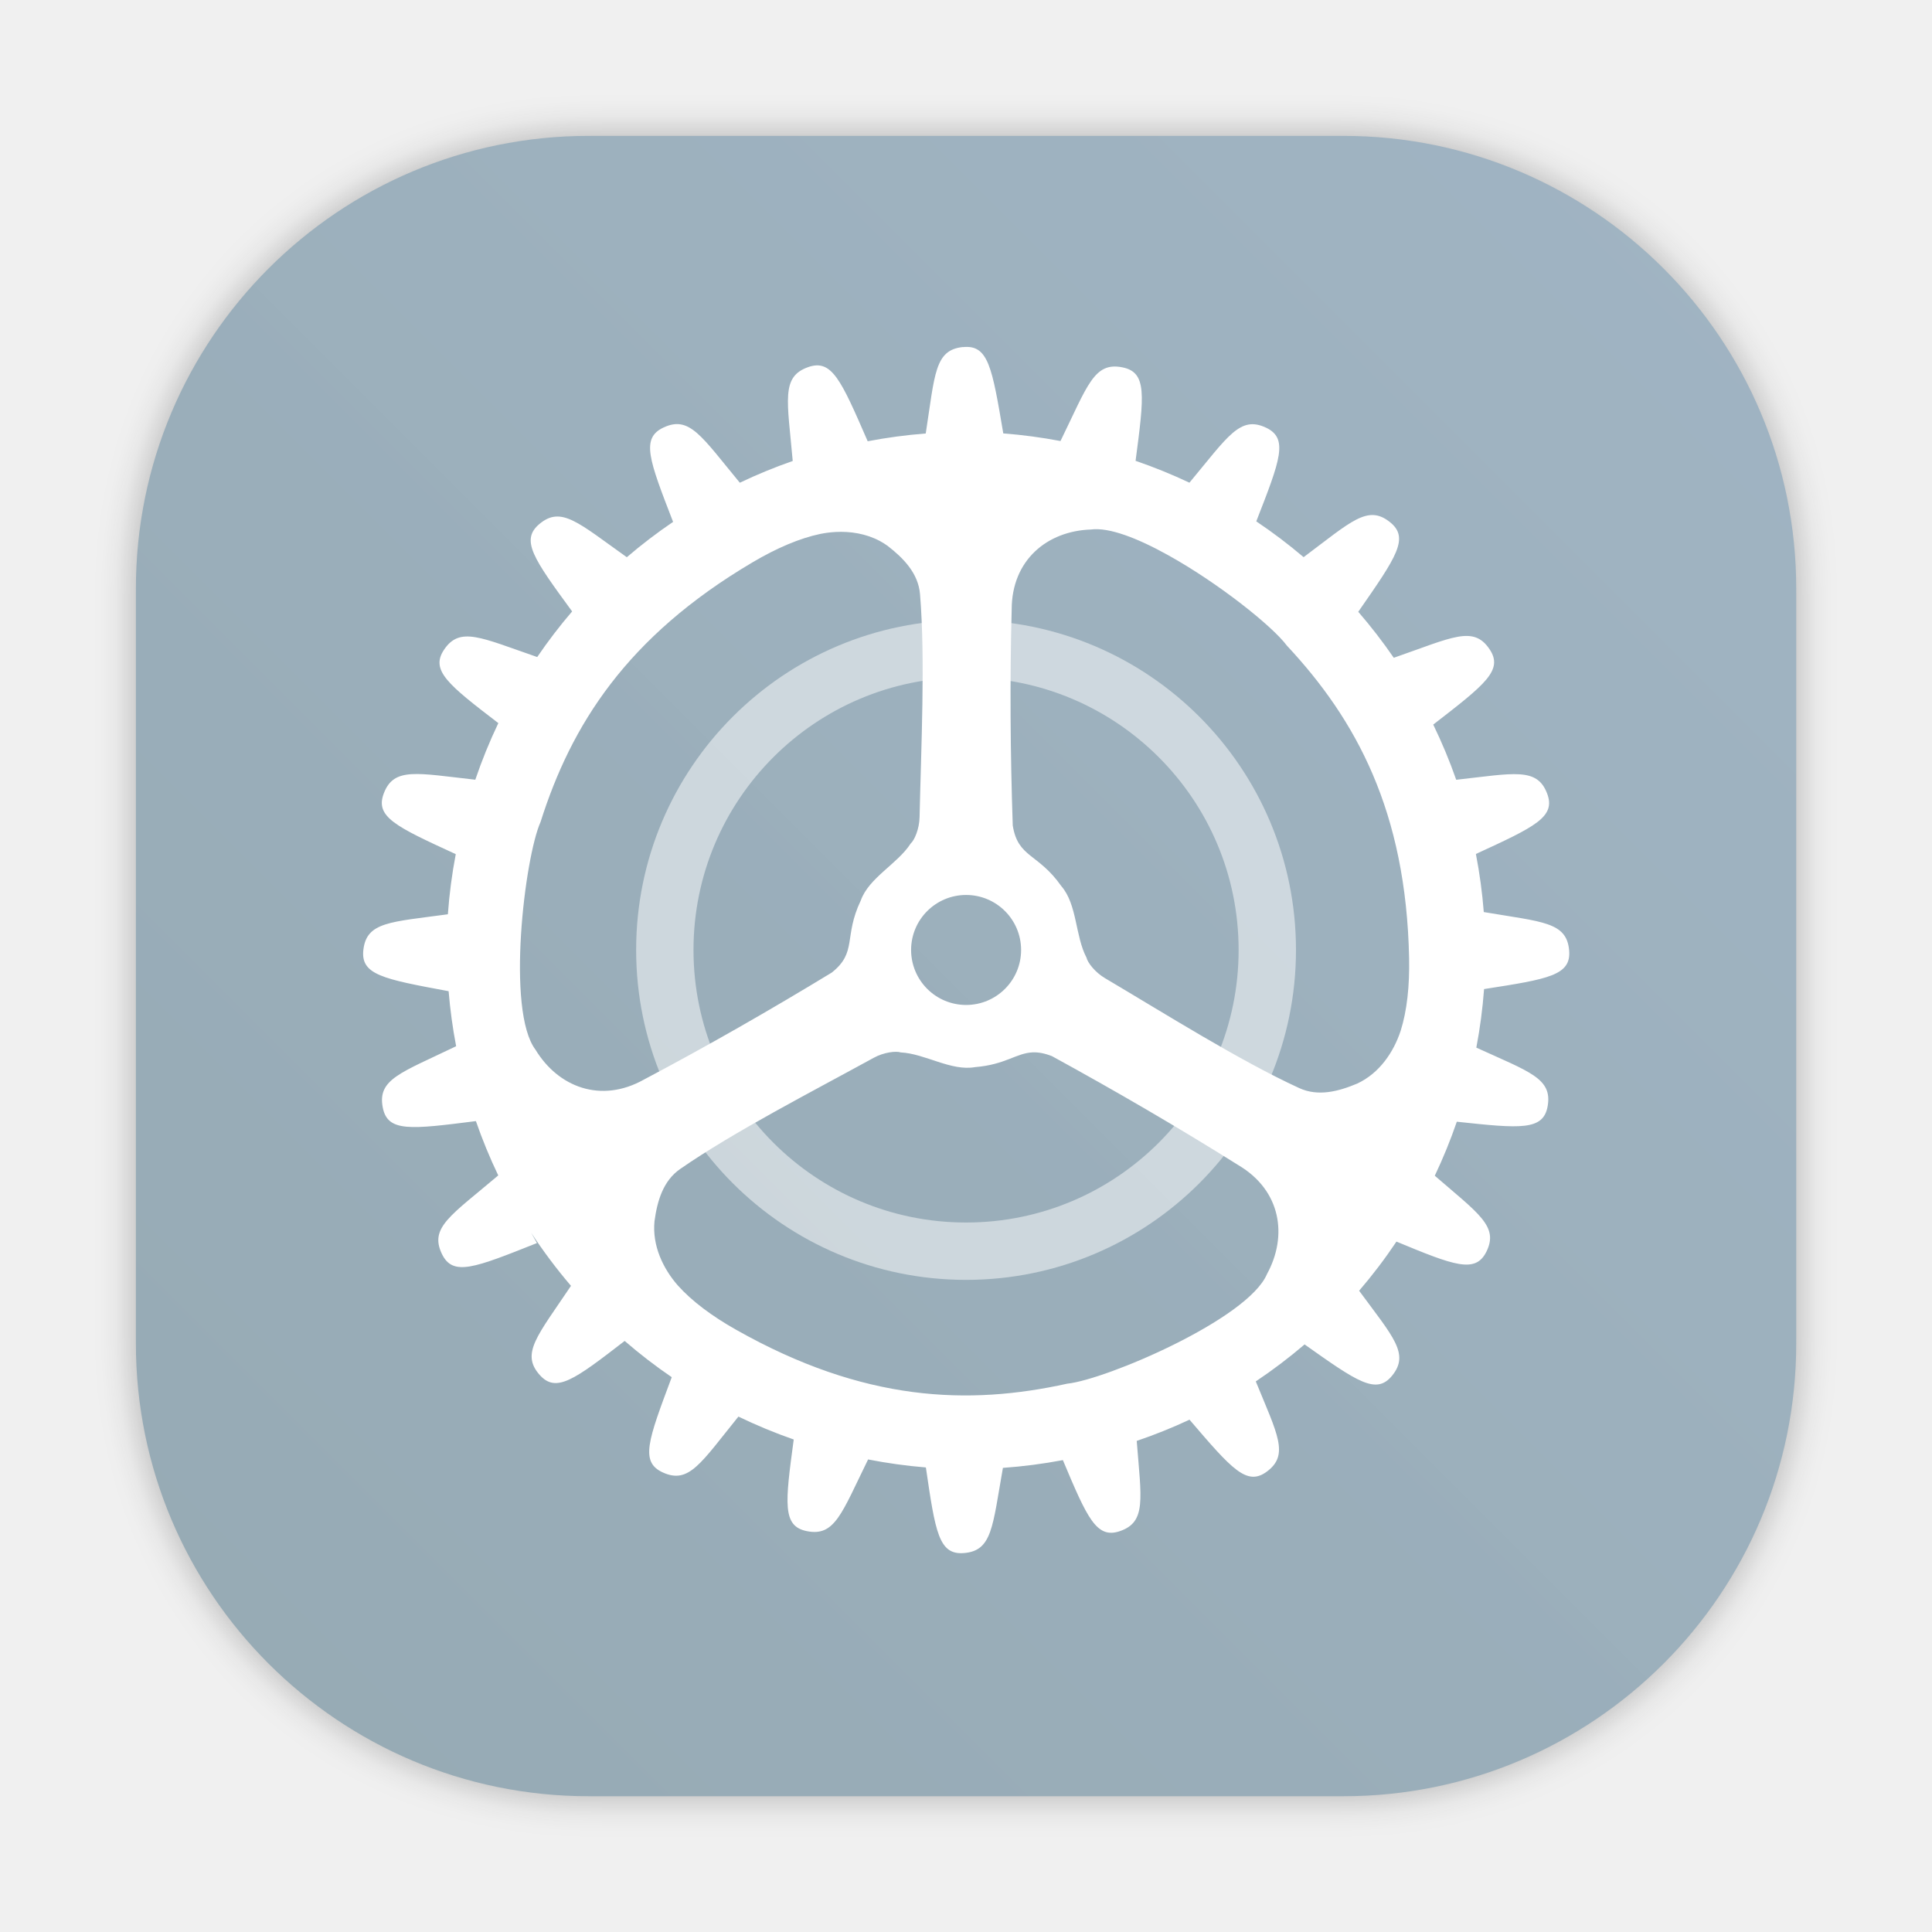
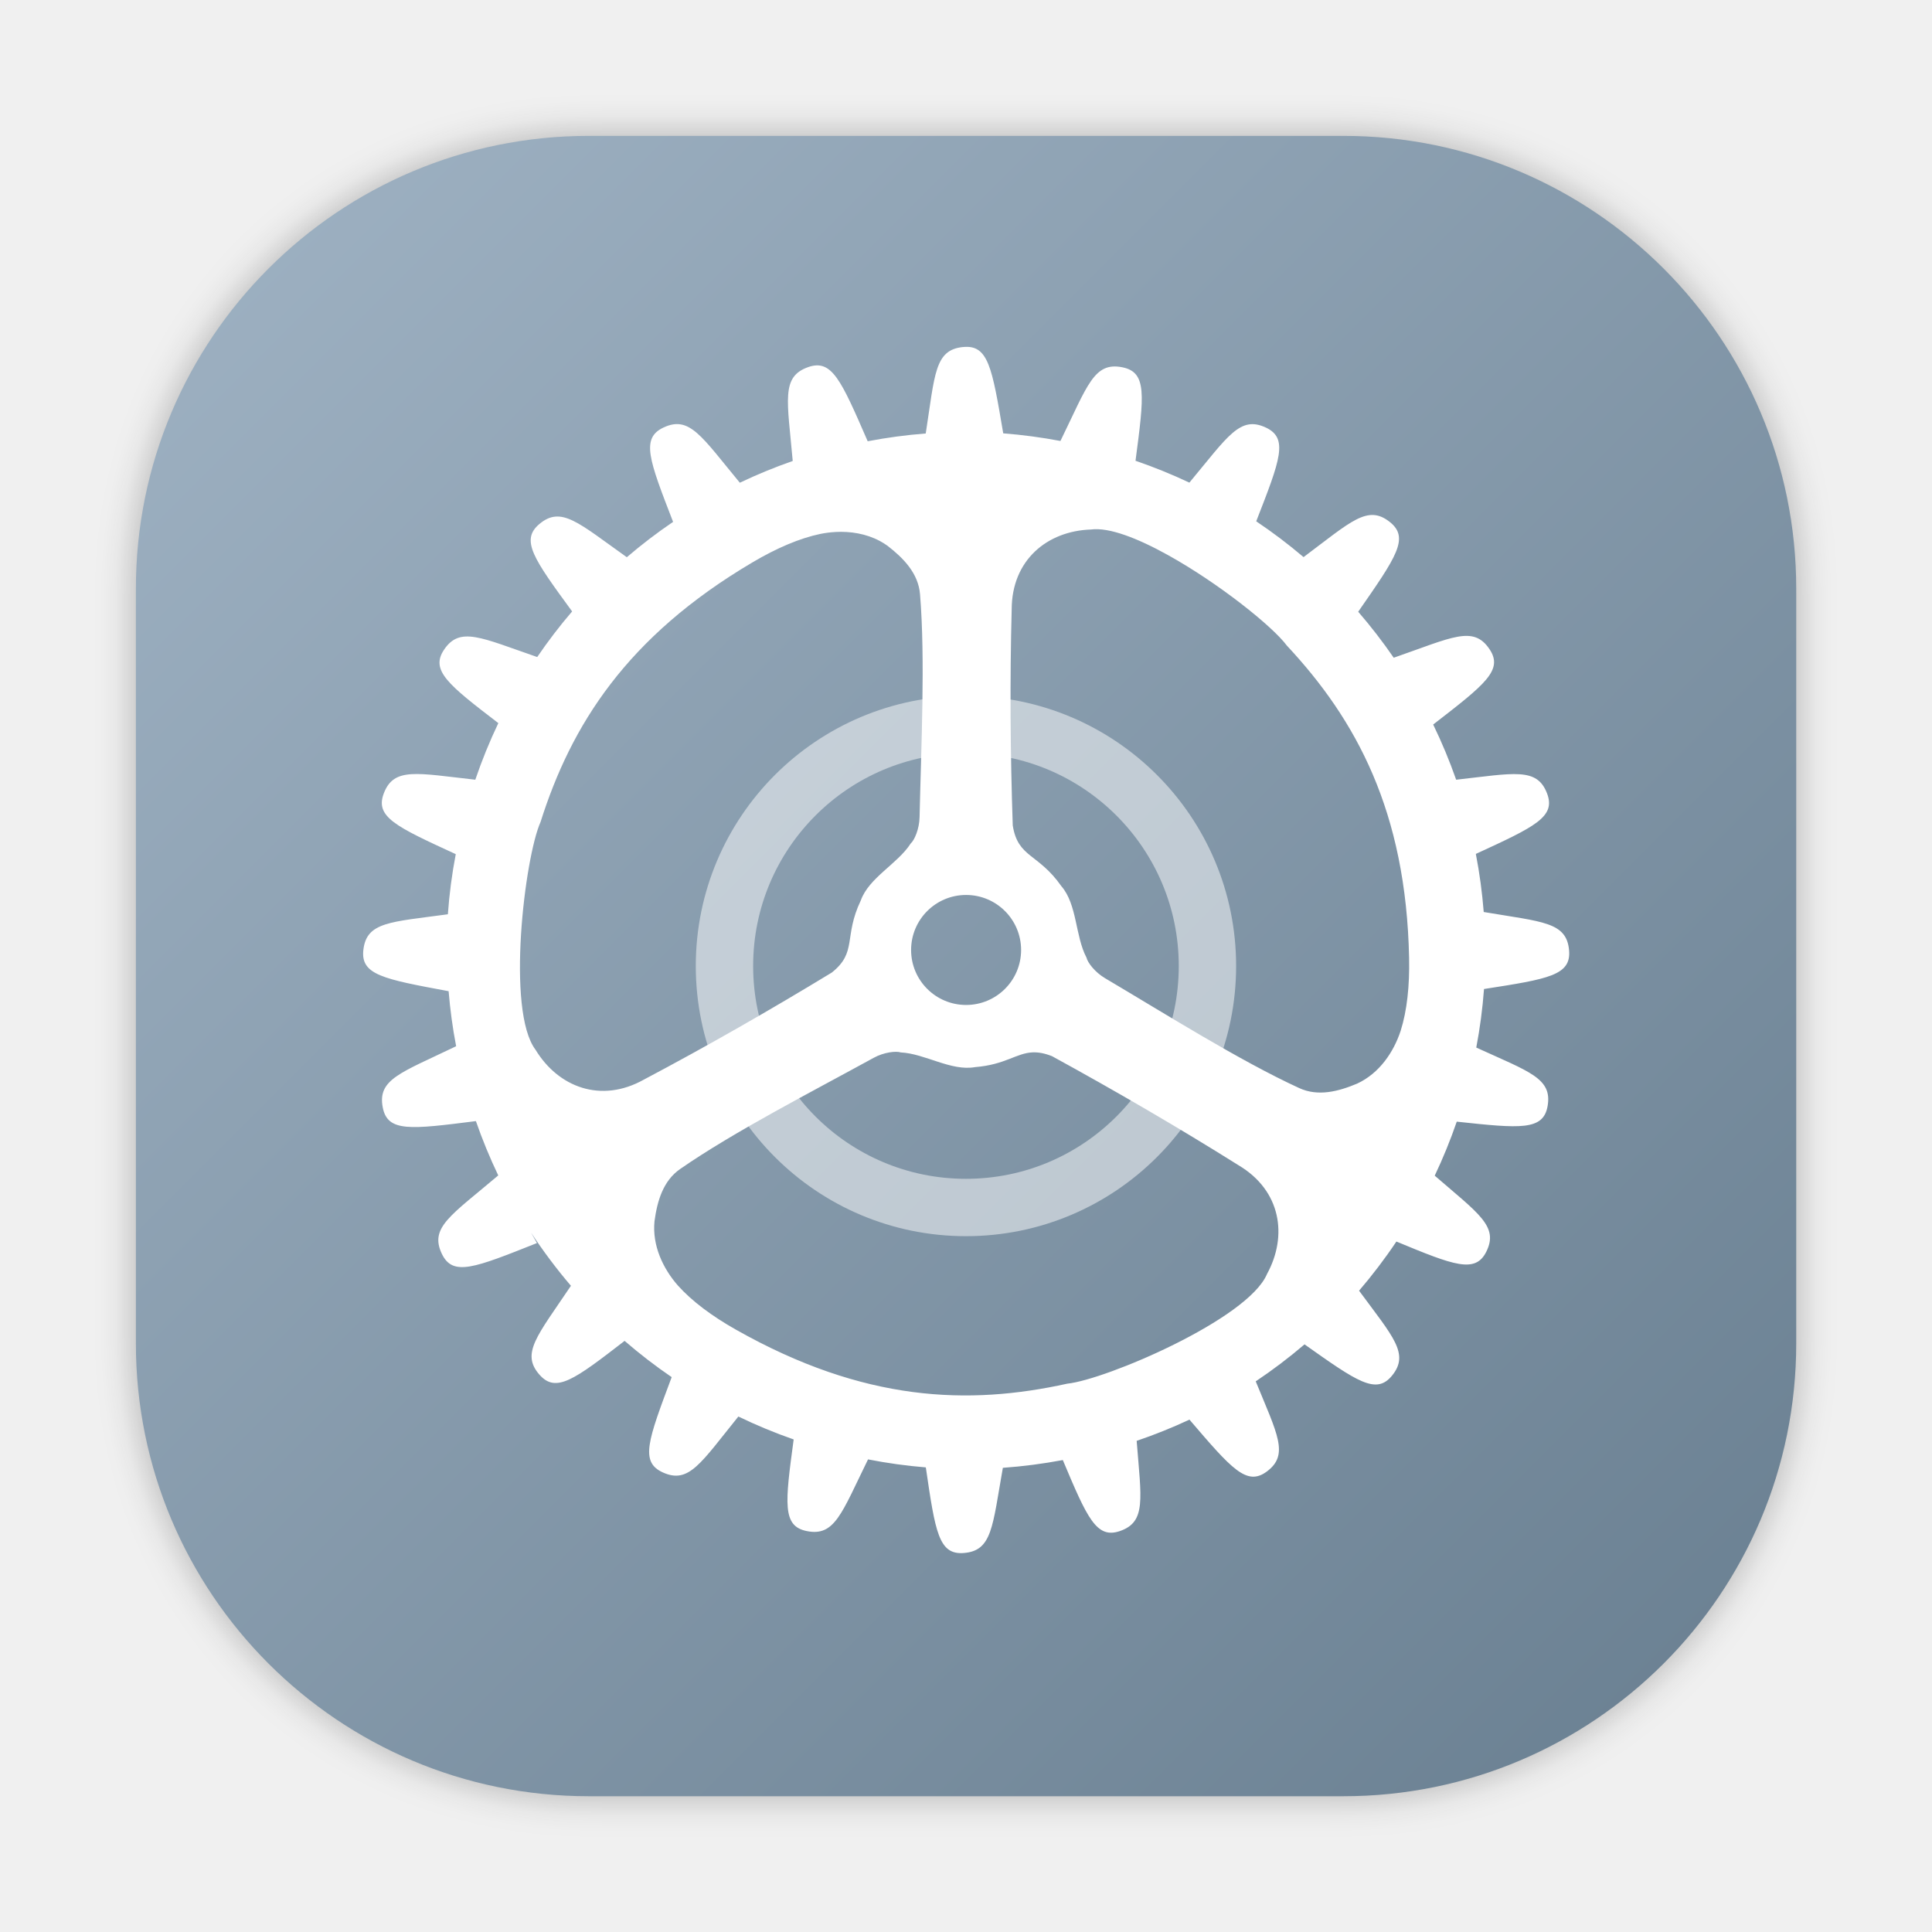
- <svg xmlns="http://www.w3.org/2000/svg" xmlns:xlink="http://www.w3.org/1999/xlink" width="64" height="64" version="1.1" viewBox="0 0 16.933 16.933" id="svg24">
+ <svg xmlns="http://www.w3.org/2000/svg" xmlns:xlink="http://www.w3.org/1999/xlink" width="64" height="64" version="1.1" viewBox="0 0 16.933 16.933" id="svg24" xml:space="preserve">
  <defs id="defs10">
    <filter id="filter2761" x="-.024" y="-.024" width="1.048" height="1.048" color-interpolation-filters="sRGB">
      <feGaussianBlur stdDeviation="0.146" id="feGaussianBlur2" />
    </filter>
    <linearGradient id="linearGradient1024" x1="1.331" x2="15.65" y1="15.576" y2="1.17" gradientUnits="userSpaceOnUse">
      <stop stop-color="#96aab4" offset="0" id="stop5" />
      <stop stop-color="#a0b4c3" offset="1" id="stop7" />
    </linearGradient>
    <filter color-interpolation-filters="sRGB" height="1.048" width="1.048" y="-.024" x="-.024" id="filter2761-3">
      <feGaussianBlur id="feGaussianBlur4" stdDeviation="0.146" />
    </filter>
    <linearGradient gradientUnits="userSpaceOnUse" gradientTransform="translate(26.188 4.5172)" y2="1.17" y1="15.576" x2="15.65" x1="1.331" id="linearGradient1024-6">
      <stop id="stop7-75" offset="0" stop-color="#96aab4" />
      <stop id="stop9" offset="1" stop-color="#a0b4c3" />
    </linearGradient>
    <filter color-interpolation-filters="sRGB" height="1.048" width="1.048" y="-.024" x="-.024" id="filter2761-35">
      <feGaussianBlur id="feGaussianBlur4-6" stdDeviation="0.146" />
    </filter>
    <linearGradient gradientUnits="userSpaceOnUse" gradientTransform="translate(16.85151,0.14045)" y2="1.108" y1="15.429" x2="15.644" x1="1.257" id="linearGradient4673">
      <stop id="stop7-7" offset="0" stop-color="#a0b9cd" />
      <stop id="stop9-5" offset=".477" stop-color="#96b4c8" />
      <stop id="stop11" offset="1" stop-color="#a0b9cd" />
    </linearGradient>
    <filter color-interpolation-filters="sRGB" height="1.168" width="1.168" y="-.084" x="-.084" id="filter917">
      <feGaussianBlur id="feGaussianBlur14" stdDeviation="0.222" />
    </filter>
    <linearGradient gradientUnits="userSpaceOnUse" gradientTransform="matrix(0.3266482,0,0,0.3266482,0.6305433,0.9537248)" y2="4" y1="44" x2="0" id="linearGradient890">
      <stop id="stop4" offset="0" stop-color="#FFB900" />
      <stop id="stop6" offset="1" stop-color="#ff0" />
    </linearGradient>
    <filter color-interpolation-filters="sRGB" height="1.048" width="1.048" y="-.024" x="-.024" id="filter2761-67">
      <feGaussianBlur id="feGaussianBlur9" stdDeviation="0.146" />
    </filter>
    <linearGradient gradientUnits="userSpaceOnUse" gradientTransform="matrix(3.7796,0,0,3.7796,66.44357,0.53068)" y2="1.108" y1="15.601" x2="15.644" x1="1.438" id="linearGradient4673-5">
      <stop id="stop12" offset="0" stop-color="#dc2828" />
      <stop id="stop14" offset="1" stop-color="#fa4141" />
    </linearGradient>
    <linearGradient gradientTransform="scale(0.2645781)" gradientUnits="userSpaceOnUse" y2="9.67" y1="54.592" x2="34.134" x1="34.134" id="linearGradient915">
      <stop id="stop17" offset="0" stop-color="#ffb900" />
      <stop id="stop19" offset="1" stop-color="#ff0" />
    </linearGradient>
    <linearGradient id="linearGradient890-3" x2="0" y1="44" y2="4" gradientTransform="matrix(1.2346,0,0,1.2346,3.1419,3.6047)" gradientUnits="userSpaceOnUse">
      <stop stop-color="#FFB900" offset="0" id="stop861" />
      <stop stop-color="#ff0" offset="1" id="stop863" />
    </linearGradient>
    <filter id="filter2761-6" x="-.024" y="-.024" width="1.048" height="1.048" color-interpolation-filters="sRGB">
      <feGaussianBlur stdDeviation="0.146" id="feGaussianBlur866" />
    </filter>
    <linearGradient id="linearGradient1057">
      <stop id="stop4-5" offset="0" stop-color="#fff" />
      <stop id="stop6-6" offset="1" stop-opacity="0" stop-color="#fff" />
    </linearGradient>
    <linearGradient gradientUnits="userSpaceOnUse" gradientTransform="matrix(1.5625,0,0,1.5625,0.40633,-5.1891)" y2="52.847" y1="27.545" x2="34.999" x1="34.999" id="linearGradient982">
      <stop id="stop9-2" offset="0" stop-color="#32b4ff" />
      <stop id="stop11-9" offset="1" stop-color="#3287ff" />
    </linearGradient>
    <style id="style14" type="text/css" />
    <style id="style16" type="text/css" />
    <linearGradient gradientUnits="userSpaceOnUse" gradientTransform="matrix(1.5625,0,0,1.5625,-9.2253,1.3231)" y2="43.681" y1="18.052" x2="21.314" x1="21.314" id="linearGradient1047">
      <stop id="stop18" offset="0" stop-color="#14dc78" />
      <stop id="stop20" offset="1" stop-color="#14a03c" />
    </linearGradient>
    <linearGradient gradientUnits="userSpaceOnUse" gradientTransform="matrix(1.5625,0,0,1.5625,-8.1072,-10.908)" y2="37.368" y1="12.316" x2="41.729" x1="41.729" id="linearGradient1049">
      <stop id="stop23" offset="0" stop-color="#ff3c64" />
      <stop id="stop25" offset="1" stop-color="#ff4628" />
    </linearGradient>
    <linearGradient xlink:href="#linearGradient1057" gradientUnits="userSpaceOnUse" gradientTransform="matrix(1,0,0,1.2271,0.20646,-10.975)" y2="39.768" y1="32.234" x2="34.427" x1="34.427" id="linearGradient1059" />
    <linearGradient xlink:href="#linearGradient1057" gradientUnits="userSpaceOnUse" gradientTransform="matrix(1,0,0,1.2271,-12.55,-19.793)" y2="39.768" y1="32.234" x2="34.427" x1="34.427" id="linearGradient1063" />
    <linearGradient xlink:href="#linearGradient1057" gradientUnits="userSpaceOnUse" gradientTransform="matrix(1,0,0,1.2271,5.7554,-25.761)" y2="39.768" y1="32.234" x2="34.427" x1="34.427" id="linearGradient1067" />
    <filter color-interpolation-filters="sRGB" height="1.048" width="1.048" y="-.024" x="-.024" id="filter2761-1">
      <feGaussianBlur id="feGaussianBlur31" stdDeviation="0.146" />
    </filter>
    <linearGradient gradientUnits="userSpaceOnUse" gradientTransform="matrix(3.7796,0,0,3.7796,72.4059,0.53085)" y2="1.17" y1="15.576" x2="15.65" x1="1.331" id="linearGradient1024-62">
      <stop id="stop34" offset="0" stop-color="#dddfe1" />
      <stop id="stop36" offset="1" stop-opacity=".996" stop-color="#f3f4f6" />
    </linearGradient>
    <filter color-interpolation-filters="sRGB" height="1.048" width="1.048" y="-.024" x="-.024" id="filter2761-3-2">
      <feGaussianBlur id="feGaussianBlur2-9" stdDeviation="0.146" />
    </filter>
    <linearGradient gradientUnits="userSpaceOnUse" gradientTransform="translate(0 -.07421)" y2="1.17" y1="15.576" x2="15.65" x1="1.331" id="linearGradient1024-6-7">
      <stop id="stop5-1" offset="0" stop-color="#dddfe1" />
      <stop id="stop7-0" offset="1" stop-opacity=".996" stop-color="#f3f4f6" />
    </linearGradient>
    <filter style="color-interpolation-filters:sRGB" id="filter1057" x="-0.027" width="1.054" y="-0.027" height="1.054">
      <feGaussianBlur stdDeviation="0.619" id="feGaussianBlur1059" />
    </filter>
-     <linearGradient xlink:href="#linearGradient1051" id="linearGradient1053" x1="-127" y1="60" x2="-72" y2="5" gradientUnits="userSpaceOnUse" gradientTransform="matrix(0.2645781,0,0,0.2645781,34.79202,-0.1349347)" />
+     <linearGradient xlink:href="#linearGradient1051" id="linearGradient1053" x1="-72" y1="60.01" x2="-127" y2="5.01" gradientUnits="userSpaceOnUse" gradientTransform="matrix(0.2645781,0,0,0.2645781,34.79202,-0.1349347)" />
    <linearGradient id="linearGradient1051">
-       <stop style="stop-color:#96aab4;stop-opacity:1" offset="0" id="stop1047" />
-       <stop style="stop-color:#a0b4c3;stop-opacity:0.996" offset="1" id="stop1049" />
+       <stop style="stop-color:#687e90;stop-opacity:1;" offset="0" id="stop1047" />
+       <stop style="stop-color:#a0b3c4;stop-opacity:1;" offset="1" id="stop1049" />
    </linearGradient>
  </defs>
  <rect transform="scale(0.2645781)" ry="15" y="4.5" x="4.5" height="55" width="55" id="rect1055" style="opacity:0.3;fill:#141414;fill-opacity:1;stroke-width:2.744;stroke-linecap:round;filter:url(#filter1057)" />
  <rect style="fill:url(#linearGradient1053);fill-opacity:1;stroke-width:0.726;stroke-linecap:round" id="rect1045" width="14.552" height="14.552" x="1.191" y="1.191" ry="3.969" />
  <g transform="matrix(.95039 0 0 .95039 .4201 .41297)" id="g22">
-     <circle cx="8.467" cy="8.326" r="2.778" fill="none" opacity=".5" stroke="#fff" stroke-dashoffset=".421" stroke-width=".529" id="circle18" />
-     <path transform="scale(.26458)" d="m31.895 10.453c-0.993 0.101-0.977 0.942-1.299 3.014a18.128 18.078 30 0 0-2.023 0.271c-0.931-2.139-1.249-2.88-2.082-2.582-0.945 0.338-0.718 1.154-0.531 3.269a18.128 18.078 30 0 0-1.844 0.758c-1.337-1.617-1.751-2.348-2.656-1.926-0.801 0.373-0.509 1.124 0.33 3.291a18.128 18.078 30 0 0-1.613 1.232c-1.694-1.204-2.285-1.797-3.047-1.158-0.67 0.562-0.202 1.211 1.141 3.047a18.128 18.078 30 0 0-1.217 1.59c-1.964-0.678-2.699-1.08-3.25-0.252-0.478 0.719 0.143 1.213 1.895 2.555a18.128 18.078 30 0 0-0.803 1.973c-2.034-0.226-2.838-0.448-3.189 0.475-0.313 0.822 0.417 1.157 2.508 2.119a18.128 18.078 30 0 0-0.275 2.096c-2.003 0.274-2.83 0.261-2.945 1.236-0.103 0.877 0.688 1.02 2.971 1.445a18.128 18.078 30 0 0 0.262 1.918c-1.929 0.93-2.75 1.148-2.557 2.137 0.168 0.863 0.966 0.762 3.246 0.473a18.128 18.078 30 0 0 0.779 1.893c-1.656 1.402-2.403 1.815-1.967 2.731 0.382 0.801 1.13 0.496 3.316-0.373l-0.203-0.361a18.128 18.078 30 0 0 1.389 1.852c-1.171 1.745-1.756 2.353-1.094 3.102 0.574 0.648 1.211 0.173 2.965-1.182a18.128 18.078 30 0 0 1.641 1.264c-0.824 2.203-1.115 2.956-0.307 3.322 0.908 0.411 1.318-0.324 2.631-1.949a18.128 18.078 30 0 0 1.928 0.799c-0.301 2.228-0.4 3.02 0.453 3.193 0.98 0.2 1.212-0.61 2.139-2.498a18.128 18.078 30 0 0 2.014 0.279c0.331 2.261 0.45 3.053 1.324 2.984 0.992-0.078 0.997-0.918 1.361-2.969a18.128 18.078 30 0 0 2.09-0.271c0.853 2.03 1.174 2.755 1.99 2.475 0.929-0.319 0.741-1.127 0.584-3.144a18.128 18.078 30 0 0 1.84-0.74c1.476 1.725 1.998 2.329 2.699 1.807 0.783-0.584 0.367-1.294-0.389-3.141a18.128 18.078 30 0 0 1.701-1.289c1.846 1.307 2.5 1.765 3.051 1.088 0.617-0.759 0.038-1.347-1.15-2.959a18.128 18.078 30 0 0 1.301-1.713c2.015 0.836 2.753 1.121 3.135 0.352 0.437-0.881-0.266-1.322-1.799-2.648a18.128 18.078 30 0 0 0.768-1.883c2.222 0.24 3.015 0.314 3.166-0.541 0.171-0.971-0.63-1.194-2.486-2.041a18.128 18.078 30 0 0 0.27-2.041c2.251-0.35 3.041-0.477 2.965-1.35-0.087-0.991-0.925-0.988-2.975-1.334a18.128 18.078 30 0 0-0.275-2.025c2.069-0.952 2.795-1.291 2.482-2.109-0.351-0.919-1.152-0.702-3.168-0.477a18.128 18.078 30 0 0-0.801-1.924c1.817-1.405 2.453-1.898 1.963-2.627-0.564-0.84-1.299-0.41-3.338 0.299a18.128 18.078 30 0 0-1.238-1.603c1.332-1.916 1.795-2.575 1.103-3.127-0.775-0.619-1.352-0.016-3.008 1.223a18.128 18.078 30 0 0-1.65-1.248c0.837-2.144 1.13-2.893 0.336-3.268h-2e-3c-0.903-0.423-1.321 0.307-2.664 1.92a18.128 18.078 30 0 0-1.877-0.762c0.301-2.287 0.406-3.085-0.457-3.258-0.992-0.199-1.211 0.626-2.16 2.568a18.128 18.078 30 0 0-1.994-0.266c-0.39-2.302-0.52-3.097-1.4-3.008zm4.457 6.361c0.633-0.087 1.639 0.308 2.691 0.893 1.755 0.974 3.638 2.476 4.141 3.154 2.404 2.574 4.159 5.767 4.26 10.898 0.019 0.956-0.071 1.821-0.295 2.529-0.244 0.74-0.738 1.478-1.514 1.838-0.644 0.271-1.358 0.463-2.023 0.156-2.072-0.951-4.677-2.593-6.768-3.83-0.352-0.208-0.607-0.546-0.645-0.717-0.396-0.752-0.321-1.85-0.877-2.492-0.813-1.155-1.512-0.982-1.693-2.113-0.085-2.514-0.103-5.058-0.037-7.535 0.004-1.719 1.24-2.73 2.76-2.781zm-8.912 0.086c0.527-0.029 1.077 0.057 1.56 0.316 0.092 0.049 0.181 0.105 0.268 0.168 0.552 0.428 1.07 0.956 1.129 1.685 0.188 2.272 0.037 5.348-0.016 7.775-0.009 0.409-0.178 0.798-0.309 0.914-0.461 0.715-1.454 1.187-1.74 1.986-0.607 1.275-0.113 1.799-1.01 2.512-2.149 1.308-4.358 2.572-6.549 3.731-1.5 0.841-2.987 0.26-3.777-1.039-1.03-1.358-0.378-6.707 0.174-7.939 1.063-3.358 2.983-6.454 7.404-9.06 0.823-0.485 1.623-0.83 2.35-0.982 0.167-0.033 0.34-0.057 0.516-0.066zm4.564 12.652a1.917 1.917 0 0 1 1.916 1.916 1.917 1.917 0 0 1-1.916 1.918 1.917 1.917 0 0 1-1.918-1.918 1.917 1.917 0 0 1 1.918-1.916zm2.324 5.486c0.191-0.007 0.404 0.028 0.67 0.133 1.104 0.604 2.205 1.226 3.293 1.861 1.088 0.636 2.161 1.284 3.211 1.943 1.478 0.879 1.718 2.457 0.988 3.791-0.661 1.571-5.618 3.681-6.961 3.82-3.44 0.759-7.081 0.643-11.549-1.883-0.832-0.47-1.532-0.99-2.027-1.543-0.512-0.586-0.896-1.387-0.811-2.238 0.095-0.692 0.294-1.404 0.896-1.82 1.873-1.299 4.614-2.704 6.742-3.873 0.358-0.197 0.78-0.244 0.945-0.189 0.849 0.042 1.756 0.663 2.592 0.512 1.056-0.084 1.436-0.492 2.01-0.514z" fill="#fff" image-rendering="optimizeSpeed" stroke-width=".961" id="path20" />
+     <circle fill="none" opacity="0.5" stroke="#ffffff" stroke-dashoffset="0.421" stroke-width="0.529" id="circle18" cy="8.474" cx="8.466" style="display:inline" r="2.227" />
+     <path transform="scale(0.26458)" d="m 31.895,10.453 c -0.993,0.101 -0.977,0.942 -1.299,3.014 -0.679,0.052 -1.355,0.143 -2.023,0.271 -0.931,-2.139 -1.249,-2.88 -2.082,-2.582 -0.945,0.338 -0.718,1.154 -0.531,3.269 -0.628,0.219 -1.244,0.472 -1.844,0.758 -1.337,-1.617 -1.751,-2.348 -2.656,-1.926 -0.801,0.373 -0.509,1.124 0.33,3.291 -0.561,0.38 -1.099,0.792 -1.613,1.232 -1.694,-1.204 -2.285,-1.797 -3.047,-1.158 -0.67,0.562 -0.202,1.211 1.141,3.047 -0.435,0.507 -0.841,1.038 -1.217,1.59 -1.964,-0.678 -2.699,-1.08 -3.25,-0.252 -0.478,0.719 0.143,1.213 1.895,2.555 -0.306,0.641 -0.574,1.3 -0.803,1.973 -2.034,-0.226 -2.838,-0.448 -3.189,0.475 -0.313,0.822 0.417,1.157 2.508,2.119 -0.133,0.693 -0.225,1.392 -0.275,2.096 -2.003,0.274 -2.83,0.261 -2.945,1.236 -0.103,0.877 0.688,1.02 2.971,1.445 0.053,0.643 0.14,1.284 0.262,1.918 -1.929,0.93 -2.75,1.148 -2.557,2.137 0.168,0.863 0.966,0.762 3.246,0.473 0.224,0.645 0.484,1.277 0.779,1.893 -1.656,1.402 -2.403,1.815 -1.967,2.731 0.382,0.801 1.13,0.496 3.316,-0.373 L 16.84,41.322 c 0.423,0.646 0.887,1.264 1.389,1.852 -1.171,1.745 -1.756,2.353 -1.094,3.102 0.574,0.648 1.211,0.173 2.965,-1.182 0.522,0.452 1.07,0.874 1.641,1.264 -0.824,2.203 -1.115,2.956 -0.307,3.322 0.908,0.411 1.318,-0.324 2.631,-1.949 0.627,0.303 1.27,0.57 1.928,0.799 -0.301,2.228 -0.4,3.02 0.453,3.193 0.98,0.2 1.212,-0.61 2.139,-2.498 0.666,0.131 1.338,0.224 2.014,0.279 0.331,2.261 0.45,3.053 1.324,2.984 0.992,-0.078 0.997,-0.918 1.361,-2.969 0.701,-0.05 1.399,-0.141 2.09,-0.271 0.853,2.03 1.174,2.755 1.99,2.475 0.929,-0.319 0.741,-1.127 0.584,-3.144 0.626,-0.213 1.241,-0.46 1.84,-0.74 1.476,1.725 1.998,2.329 2.699,1.807 0.783,-0.584 0.367,-1.294 -0.389,-3.141 0.592,-0.396 1.16,-0.826 1.701,-1.289 1.846,1.307 2.5,1.765 3.051,1.088 0.617,-0.759 0.038,-1.347 -1.15,-2.959 0.467,-0.545 0.902,-1.117 1.301,-1.713 2.015,0.836 2.753,1.121 3.135,0.352 0.437,-0.881 -0.266,-1.322 -1.799,-2.648 0.291,-0.613 0.547,-1.241 0.768,-1.883 2.222,0.24 3.015,0.314 3.166,-0.541 0.171,-0.971 -0.63,-1.194 -2.486,-2.041 0.129,-0.675 0.219,-1.356 0.27,-2.041 2.251,-0.35 3.041,-0.477 2.965,-1.35 -0.087,-0.991 -0.925,-0.988 -2.975,-1.334 -0.054,-0.68 -0.145,-1.356 -0.275,-2.025 2.069,-0.952 2.795,-1.291 2.482,-2.109 -0.351,-0.919 -1.152,-0.702 -3.168,-0.477 -0.23,-0.656 -0.497,-1.298 -0.801,-1.924 1.817,-1.405 2.453,-1.898 1.963,-2.627 -0.564,-0.84 -1.299,-0.41 -3.338,0.299 -0.383,-0.557 -0.796,-1.092 -1.238,-1.603 1.332,-1.916 1.795,-2.575 1.103,-3.127 -0.775,-0.619 -1.352,-0.016 -3.008,1.223 -0.526,-0.447 -1.077,-0.864 -1.65,-1.248 0.837,-2.144 1.13,-2.893 0.336,-3.268 h -0.002 c -0.903,-0.423 -1.321,0.307 -2.664,1.92 -0.611,-0.289 -1.238,-0.543 -1.877,-0.762 0.301,-2.287 0.406,-3.085 -0.457,-3.258 -0.992,-0.199 -1.211,0.626 -2.16,2.568 -0.659,-0.125 -1.325,-0.214 -1.994,-0.266 -0.39,-2.302 -0.52,-3.097 -1.4,-3.008 z m 4.457,6.361 c 0.633,-0.087 1.639,0.308 2.691,0.893 1.755,0.974 3.638,2.476 4.141,3.154 2.404,2.574 4.159,5.767 4.26,10.898 0.019,0.956 -0.071,1.821 -0.295,2.529 -0.244,0.74 -0.738,1.478 -1.514,1.838 -0.644,0.271 -1.358,0.463 -2.023,0.156 -2.072,-0.951 -4.677,-2.593 -6.768,-3.83 -0.352,-0.208 -0.607,-0.546 -0.645,-0.717 -0.396,-0.752 -0.321,-1.85 -0.877,-2.492 -0.813,-1.155 -1.512,-0.982 -1.693,-2.113 -0.085,-2.514 -0.103,-5.058 -0.037,-7.535 0.004,-1.719 1.24,-2.73 2.76,-2.781 z m -8.912,0.086 c 0.527,-0.029 1.077,0.057 1.56,0.316 0.092,0.049 0.181,0.105 0.268,0.168 0.552,0.428 1.07,0.956 1.129,1.685 0.188,2.272 0.037,5.348 -0.016,7.775 -0.009,0.409 -0.178,0.798 -0.309,0.914 -0.461,0.715 -1.454,1.187 -1.74,1.986 -0.607,1.275 -0.113,1.799 -1.01,2.512 -2.149,1.308 -4.358,2.572 -6.549,3.731 -1.5,0.841 -2.987,0.26 -3.777,-1.039 -1.03,-1.358 -0.378,-6.707 0.174,-7.939 1.063,-3.358 2.983,-6.454 7.404,-9.06 0.823,-0.485 1.623,-0.83 2.35,-0.982 0.167,-0.033 0.34,-0.057 0.516,-0.066 z m 4.564,12.652 c 1.058,5.52e-4 1.915,0.858 1.916,1.916 5.52e-4,1.059 -0.857,1.917 -1.916,1.918 -1.06,5.53e-4 -1.919,-0.858 -1.918,-1.918 5.52e-4,-1.059 0.859,-1.917 1.918,-1.916 z m 2.324,5.486 c 0.191,-0.007 0.404,0.028 0.67,0.133 1.104,0.604 2.205,1.226 3.293,1.861 1.088,0.636 2.161,1.284 3.211,1.943 1.478,0.879 1.718,2.457 0.988,3.791 -0.661,1.571 -5.618,3.681 -6.961,3.82 -3.44,0.759 -7.081,0.643 -11.549,-1.883 -0.832,-0.47 -1.532,-0.99 -2.027,-1.543 -0.512,-0.586 -0.896,-1.387 -0.811,-2.238 0.095,-0.692 0.294,-1.404 0.896,-1.82 1.873,-1.299 4.614,-2.704 6.742,-3.873 0.358,-0.197 0.78,-0.244 0.945,-0.189 0.849,0.042 1.756,0.663 2.592,0.512 1.056,-0.084 1.436,-0.492 2.01,-0.514 z" fill="#ffffff" image-rendering="optimizeSpeed" stroke-width="0.961" id="path20" style="display:inline" />
  </g>
-   <circle style="stroke-width:0.265" cx="-374.564" cy="-328.5" r="0" fill="#5e4aa6" id="circle41" />
-   <circle style="stroke-width:0.265" cx="-83.648" cy="6.312" r="0" fill="#5e4aa6" fill-rule="evenodd" id="circle43" />
+   <circle style="display:inline;stroke-width:0.265" cx="-374.564" cy="-328.5" r="0" fill="#5e4aa6" id="circle41" />
+   <circle style="display:inline;stroke-width:0.265" cx="-83.648" cy="6.312" r="0" fill="#5e4aa6" fill-rule="evenodd" id="circle43" />
</svg>
